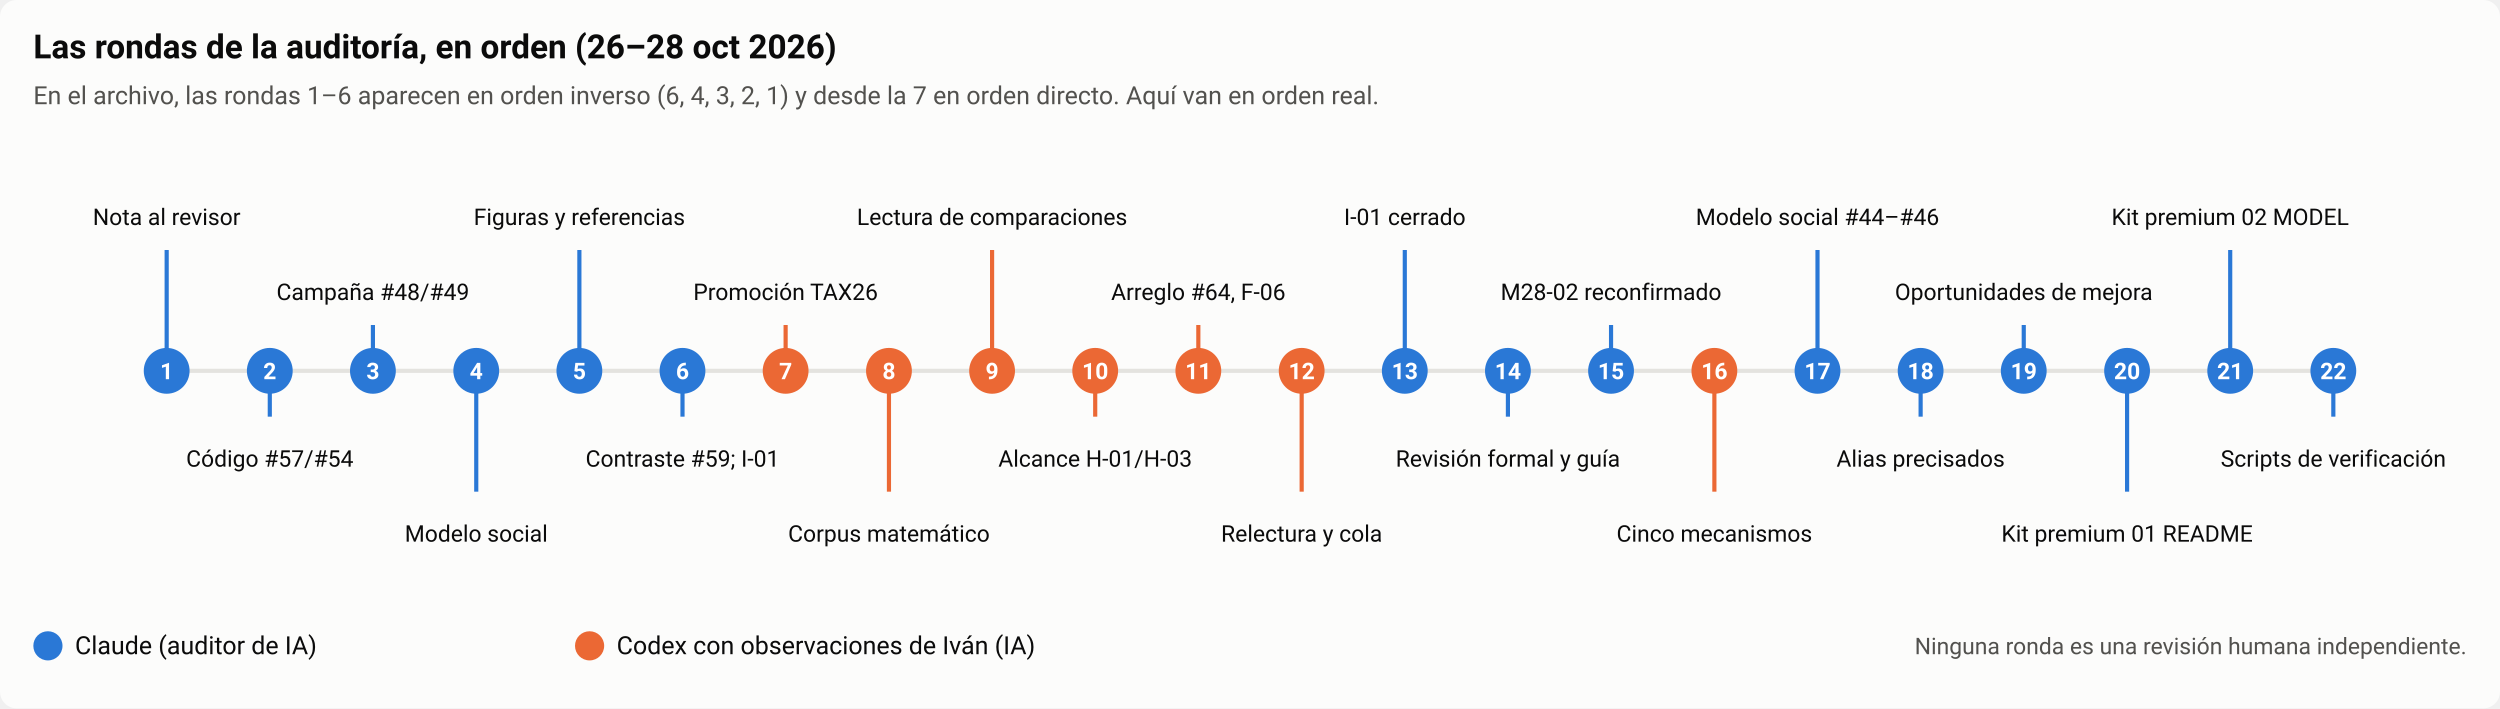
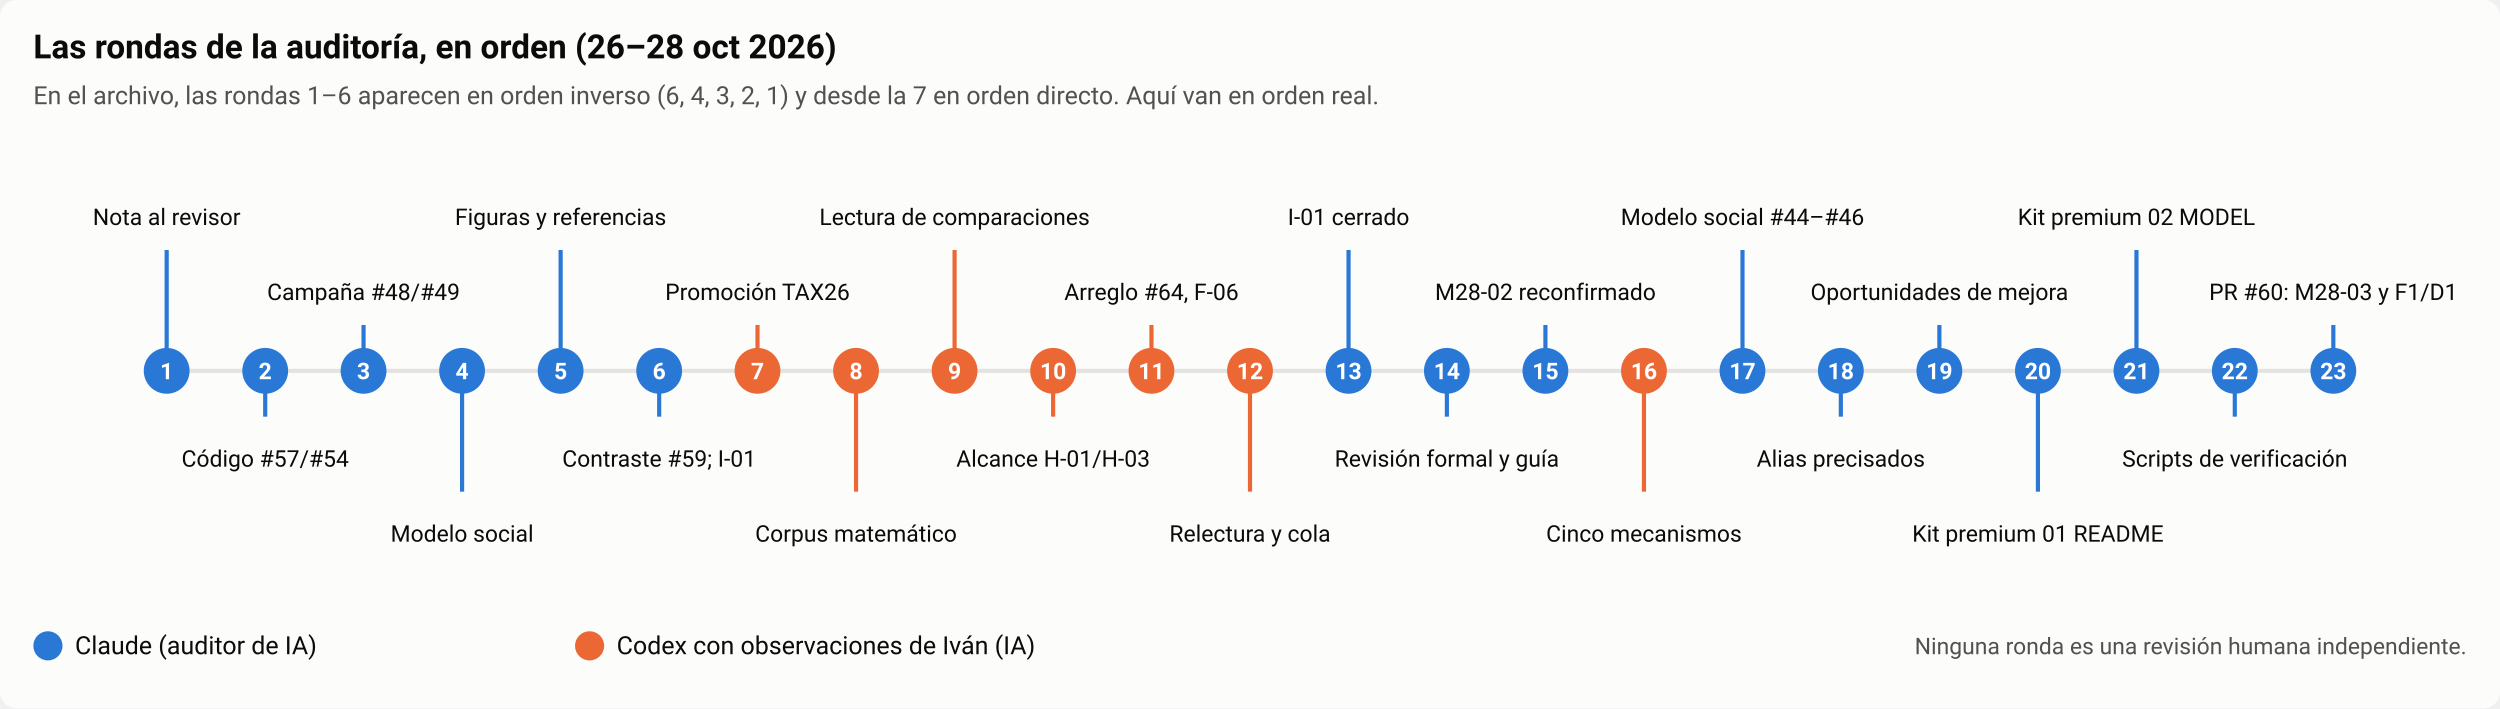
- <svg xmlns="http://www.w3.org/2000/svg" viewBox="0 0 1200 340" width="1200" height="340" role="img" aria-label="Línea de tiempo de las 22 rondas de auditoría y su autor">
+ <svg xmlns="http://www.w3.org/2000/svg" viewBox="0 0 1200 340" width="1200" height="340" role="img" aria-label="Línea de tiempo de las 23 rondas de auditoría y su autor">
  <style>
  .ink{fill:#0b0b0b}.ink2{fill:#52514e}.bg{fill:#fcfcfb}.grid{stroke:#e4e3df}
  .s0{fill:#2a78d6}.s1{fill:#eb6834}.s2{fill:#1baf7a}.s3{fill:#eda100}.s4{fill:#e87ba4}
  .a0{fill:#2a78d6}.a1{fill:#eb6834}.a0s{stroke:#2a78d6}.a1s{stroke:#eb6834}
  text{font-family:system-ui,-apple-system,Segoe UI,Roboto,sans-serif}
  @media (prefers-color-scheme: dark){
    .ink{fill:#f0efec}.ink2{fill:#c3c2b7}.bg{fill:#1a1a19}.grid{stroke:#383835}
    .s0{fill:#3987e5}.s1{fill:#d95926}.s2{fill:#199e70}.s3{fill:#c98500}.s4{fill:#d55181}
    .a0{fill:#3987e5}.a1{fill:#d95926}.a0s{stroke:#3987e5}.a1s{stroke:#d95926}
  }
</style>
  <rect class="bg" width="1200" height="340" rx="8" />
  <text class="ink" x="16" y="28" font-size="16" font-weight="600">Las rondas de la auditoría, en orden (26–28 oct 2026)</text>
  <text class="ink2" x="16" y="50" font-size="12">En el archivo, las rondas 1–6 aparecen en orden inverso (6, 4, 3, 2, 1) y desde la 7 en orden directo. Aquí van en orden real.</text>
  <line class="grid" x1="80" x2="1120" y1="178" y2="178" stroke-width="2" />
  <line class="a0s" x1="80.0" x2="80.0" y1="178" y2="120" stroke-width="2" />
  <circle class="a0" cx="80.0" cy="178" r="11" />
  <text x="80.0" y="182" font-size="11" font-weight="700" text-anchor="middle" fill="#fff">1</text>
  <text class="ink" x="80.0" y="108" font-size="11" text-anchor="middle">Nota al revisor</text>
-   <line class="a0s" x1="129.5" x2="129.5" y1="178" y2="200" stroke-width="2" />
-   <circle class="a0" cx="129.5" cy="178" r="11" />
-   <text x="129.5" y="182" font-size="11" font-weight="700" text-anchor="middle" fill="#fff">2</text>
-   <text class="ink" x="129.5" y="224" font-size="11" text-anchor="middle">Código #57/#54</text>
-   <line class="a0s" x1="179.0" x2="179.0" y1="178" y2="156" stroke-width="2" />
-   <circle class="a0" cx="179.0" cy="178" r="11" />
-   <text x="179.0" y="182" font-size="11" font-weight="700" text-anchor="middle" fill="#fff">3</text>
-   <text class="ink" x="179.0" y="144" font-size="11" text-anchor="middle">Campaña #48/#49</text>
-   <line class="a0s" x1="228.6" x2="228.6" y1="178" y2="236" stroke-width="2" />
-   <circle class="a0" cx="228.6" cy="178" r="11" />
-   <text x="228.6" y="182" font-size="11" font-weight="700" text-anchor="middle" fill="#fff">4</text>
-   <text class="ink" x="228.6" y="260" font-size="11" text-anchor="middle">Modelo social</text>
-   <line class="a0s" x1="278.1" x2="278.1" y1="178" y2="120" stroke-width="2" />
-   <circle class="a0" cx="278.1" cy="178" r="11" />
-   <text x="278.1" y="182" font-size="11" font-weight="700" text-anchor="middle" fill="#fff">5</text>
-   <text class="ink" x="278.1" y="108" font-size="11" text-anchor="middle">Figuras y referencias</text>
-   <line class="a0s" x1="327.6" x2="327.6" y1="178" y2="200" stroke-width="2" />
-   <circle class="a0" cx="327.6" cy="178" r="11" />
-   <text x="327.6" y="182" font-size="11" font-weight="700" text-anchor="middle" fill="#fff">6</text>
-   <text class="ink" x="327.6" y="224" font-size="11" text-anchor="middle">Contraste #59; I-01</text>
-   <line class="a1s" x1="377.1" x2="377.1" y1="178" y2="156" stroke-width="2" />
-   <circle class="a1" cx="377.1" cy="178" r="11" />
-   <text x="377.1" y="182" font-size="11" font-weight="700" text-anchor="middle" fill="#fff">7</text>
-   <text class="ink" x="377.1" y="144" font-size="11" text-anchor="middle">Promoción TAX26</text>
-   <line class="a1s" x1="426.7" x2="426.7" y1="178" y2="236" stroke-width="2" />
-   <circle class="a1" cx="426.7" cy="178" r="11" />
-   <text x="426.7" y="182" font-size="11" font-weight="700" text-anchor="middle" fill="#fff">8</text>
-   <text class="ink" x="426.7" y="260" font-size="11" text-anchor="middle">Corpus matemático</text>
-   <line class="a1s" x1="476.2" x2="476.2" y1="178" y2="120" stroke-width="2" />
-   <circle class="a1" cx="476.2" cy="178" r="11" />
-   <text x="476.2" y="182" font-size="11" font-weight="700" text-anchor="middle" fill="#fff">9</text>
-   <text class="ink" x="476.2" y="108" font-size="11" text-anchor="middle">Lectura de comparaciones</text>
-   <line class="a1s" x1="525.7" x2="525.7" y1="178" y2="200" stroke-width="2" />
-   <circle class="a1" cx="525.7" cy="178" r="11" />
-   <text x="525.7" y="182" font-size="11" font-weight="700" text-anchor="middle" fill="#fff">10</text>
-   <text class="ink" x="525.7" y="224" font-size="11" text-anchor="middle">Alcance H-01/H-03</text>
-   <line class="a1s" x1="575.2" x2="575.2" y1="178" y2="156" stroke-width="2" />
-   <circle class="a1" cx="575.2" cy="178" r="11" />
-   <text x="575.2" y="182" font-size="11" font-weight="700" text-anchor="middle" fill="#fff">11</text>
-   <text class="ink" x="575.2" y="144" font-size="11" text-anchor="middle">Arreglo #64, F-06</text>
-   <line class="a1s" x1="624.8" x2="624.8" y1="178" y2="236" stroke-width="2" />
-   <circle class="a1" cx="624.8" cy="178" r="11" />
-   <text x="624.8" y="182" font-size="11" font-weight="700" text-anchor="middle" fill="#fff">12</text>
-   <text class="ink" x="624.8" y="260" font-size="11" text-anchor="middle">Relectura y cola</text>
-   <line class="a0s" x1="674.3" x2="674.3" y1="178" y2="120" stroke-width="2" />
-   <circle class="a0" cx="674.3" cy="178" r="11" />
-   <text x="674.3" y="182" font-size="11" font-weight="700" text-anchor="middle" fill="#fff">13</text>
-   <text class="ink" x="674.3" y="108" font-size="11" text-anchor="middle">I-01 cerrado</text>
-   <line class="a0s" x1="723.8" x2="723.8" y1="178" y2="200" stroke-width="2" />
-   <circle class="a0" cx="723.8" cy="178" r="11" />
-   <text x="723.8" y="182" font-size="11" font-weight="700" text-anchor="middle" fill="#fff">14</text>
-   <text class="ink" x="723.8" y="224" font-size="11" text-anchor="middle">Revisión formal y guía</text>
-   <line class="a0s" x1="773.3" x2="773.3" y1="178" y2="156" stroke-width="2" />
-   <circle class="a0" cx="773.3" cy="178" r="11" />
-   <text x="773.3" y="182" font-size="11" font-weight="700" text-anchor="middle" fill="#fff">15</text>
-   <text class="ink" x="773.3" y="144" font-size="11" text-anchor="middle">M28-02 reconfirmado</text>
-   <line class="a1s" x1="822.9" x2="822.9" y1="178" y2="236" stroke-width="2" />
-   <circle class="a1" cx="822.9" cy="178" r="11" />
-   <text x="822.9" y="182" font-size="11" font-weight="700" text-anchor="middle" fill="#fff">16</text>
-   <text class="ink" x="822.9" y="260" font-size="11" text-anchor="middle">Cinco mecanismos</text>
-   <line class="a0s" x1="872.4" x2="872.4" y1="178" y2="120" stroke-width="2" />
-   <circle class="a0" cx="872.4" cy="178" r="11" />
-   <text x="872.4" y="182" font-size="11" font-weight="700" text-anchor="middle" fill="#fff">17</text>
-   <text class="ink" x="872.4" y="108" font-size="11" text-anchor="middle">Modelo social #44–#46</text>
-   <line class="a0s" x1="921.9" x2="921.9" y1="178" y2="200" stroke-width="2" />
-   <circle class="a0" cx="921.9" cy="178" r="11" />
-   <text x="921.9" y="182" font-size="11" font-weight="700" text-anchor="middle" fill="#fff">18</text>
-   <text class="ink" x="921.9" y="224" font-size="11" text-anchor="middle">Alias precisados</text>
-   <line class="a0s" x1="971.4" x2="971.4" y1="178" y2="156" stroke-width="2" />
-   <circle class="a0" cx="971.4" cy="178" r="11" />
-   <text x="971.4" y="182" font-size="11" font-weight="700" text-anchor="middle" fill="#fff">19</text>
-   <text class="ink" x="971.4" y="144" font-size="11" text-anchor="middle">Oportunidades de mejora</text>
-   <line class="a0s" x1="1021.0" x2="1021.0" y1="178" y2="236" stroke-width="2" />
-   <circle class="a0" cx="1021.0" cy="178" r="11" />
-   <text x="1021.0" y="182" font-size="11" font-weight="700" text-anchor="middle" fill="#fff">20</text>
-   <text class="ink" x="1021.0" y="260" font-size="11" text-anchor="middle">Kit premium 01 README</text>
-   <line class="a0s" x1="1070.5" x2="1070.5" y1="178" y2="120" stroke-width="2" />
-   <circle class="a0" cx="1070.5" cy="178" r="11" />
-   <text x="1070.5" y="182" font-size="11" font-weight="700" text-anchor="middle" fill="#fff">21</text>
-   <text class="ink" x="1070.5" y="108" font-size="11" text-anchor="middle">Kit premium 02 MODEL</text>
-   <line class="a0s" x1="1120.0" x2="1120.0" y1="178" y2="200" stroke-width="2" />
+   <line class="a0s" x1="127.3" x2="127.3" y1="178" y2="200" stroke-width="2" />
+   <circle class="a0" cx="127.3" cy="178" r="11" />
+   <text x="127.3" y="182" font-size="11" font-weight="700" text-anchor="middle" fill="#fff">2</text>
+   <text class="ink" x="127.3" y="224" font-size="11" text-anchor="middle">Código #57/#54</text>
+   <line class="a0s" x1="174.5" x2="174.5" y1="178" y2="156" stroke-width="2" />
+   <circle class="a0" cx="174.5" cy="178" r="11" />
+   <text x="174.5" y="182" font-size="11" font-weight="700" text-anchor="middle" fill="#fff">3</text>
+   <text class="ink" x="174.5" y="144" font-size="11" text-anchor="middle">Campaña #48/#49</text>
+   <line class="a0s" x1="221.8" x2="221.8" y1="178" y2="236" stroke-width="2" />
+   <circle class="a0" cx="221.8" cy="178" r="11" />
+   <text x="221.8" y="182" font-size="11" font-weight="700" text-anchor="middle" fill="#fff">4</text>
+   <text class="ink" x="221.8" y="260" font-size="11" text-anchor="middle">Modelo social</text>
+   <line class="a0s" x1="269.1" x2="269.1" y1="178" y2="120" stroke-width="2" />
+   <circle class="a0" cx="269.1" cy="178" r="11" />
+   <text x="269.1" y="182" font-size="11" font-weight="700" text-anchor="middle" fill="#fff">5</text>
+   <text class="ink" x="269.1" y="108" font-size="11" text-anchor="middle">Figuras y referencias</text>
+   <line class="a0s" x1="316.4" x2="316.4" y1="178" y2="200" stroke-width="2" />
+   <circle class="a0" cx="316.4" cy="178" r="11" />
+   <text x="316.4" y="182" font-size="11" font-weight="700" text-anchor="middle" fill="#fff">6</text>
+   <text class="ink" x="316.4" y="224" font-size="11" text-anchor="middle">Contraste #59; I-01</text>
+   <line class="a1s" x1="363.6" x2="363.6" y1="178" y2="156" stroke-width="2" />
+   <circle class="a1" cx="363.6" cy="178" r="11" />
+   <text x="363.6" y="182" font-size="11" font-weight="700" text-anchor="middle" fill="#fff">7</text>
+   <text class="ink" x="363.6" y="144" font-size="11" text-anchor="middle">Promoción TAX26</text>
+   <line class="a1s" x1="410.9" x2="410.9" y1="178" y2="236" stroke-width="2" />
+   <circle class="a1" cx="410.9" cy="178" r="11" />
+   <text x="410.9" y="182" font-size="11" font-weight="700" text-anchor="middle" fill="#fff">8</text>
+   <text class="ink" x="410.9" y="260" font-size="11" text-anchor="middle">Corpus matemático</text>
+   <line class="a1s" x1="458.2" x2="458.2" y1="178" y2="120" stroke-width="2" />
+   <circle class="a1" cx="458.2" cy="178" r="11" />
+   <text x="458.2" y="182" font-size="11" font-weight="700" text-anchor="middle" fill="#fff">9</text>
+   <text class="ink" x="458.2" y="108" font-size="11" text-anchor="middle">Lectura de comparaciones</text>
+   <line class="a1s" x1="505.5" x2="505.5" y1="178" y2="200" stroke-width="2" />
+   <circle class="a1" cx="505.5" cy="178" r="11" />
+   <text x="505.5" y="182" font-size="11" font-weight="700" text-anchor="middle" fill="#fff">10</text>
+   <text class="ink" x="505.5" y="224" font-size="11" text-anchor="middle">Alcance H-01/H-03</text>
+   <line class="a1s" x1="552.7" x2="552.7" y1="178" y2="156" stroke-width="2" />
+   <circle class="a1" cx="552.7" cy="178" r="11" />
+   <text x="552.7" y="182" font-size="11" font-weight="700" text-anchor="middle" fill="#fff">11</text>
+   <text class="ink" x="552.7" y="144" font-size="11" text-anchor="middle">Arreglo #64, F-06</text>
+   <line class="a1s" x1="600.0" x2="600.0" y1="178" y2="236" stroke-width="2" />
+   <circle class="a1" cx="600.0" cy="178" r="11" />
+   <text x="600.0" y="182" font-size="11" font-weight="700" text-anchor="middle" fill="#fff">12</text>
+   <text class="ink" x="600.0" y="260" font-size="11" text-anchor="middle">Relectura y cola</text>
+   <line class="a0s" x1="647.3" x2="647.3" y1="178" y2="120" stroke-width="2" />
+   <circle class="a0" cx="647.3" cy="178" r="11" />
+   <text x="647.3" y="182" font-size="11" font-weight="700" text-anchor="middle" fill="#fff">13</text>
+   <text class="ink" x="647.3" y="108" font-size="11" text-anchor="middle">I-01 cerrado</text>
+   <line class="a0s" x1="694.5" x2="694.5" y1="178" y2="200" stroke-width="2" />
+   <circle class="a0" cx="694.5" cy="178" r="11" />
+   <text x="694.5" y="182" font-size="11" font-weight="700" text-anchor="middle" fill="#fff">14</text>
+   <text class="ink" x="694.5" y="224" font-size="11" text-anchor="middle">Revisión formal y guía</text>
+   <line class="a0s" x1="741.8" x2="741.8" y1="178" y2="156" stroke-width="2" />
+   <circle class="a0" cx="741.8" cy="178" r="11" />
+   <text x="741.8" y="182" font-size="11" font-weight="700" text-anchor="middle" fill="#fff">15</text>
+   <text class="ink" x="741.8" y="144" font-size="11" text-anchor="middle">M28-02 reconfirmado</text>
+   <line class="a1s" x1="789.1" x2="789.1" y1="178" y2="236" stroke-width="2" />
+   <circle class="a1" cx="789.1" cy="178" r="11" />
+   <text x="789.1" y="182" font-size="11" font-weight="700" text-anchor="middle" fill="#fff">16</text>
+   <text class="ink" x="789.1" y="260" font-size="11" text-anchor="middle">Cinco mecanismos</text>
+   <line class="a0s" x1="836.4" x2="836.4" y1="178" y2="120" stroke-width="2" />
+   <circle class="a0" cx="836.4" cy="178" r="11" />
+   <text x="836.4" y="182" font-size="11" font-weight="700" text-anchor="middle" fill="#fff">17</text>
+   <text class="ink" x="836.4" y="108" font-size="11" text-anchor="middle">Modelo social #44–#46</text>
+   <line class="a0s" x1="883.6" x2="883.6" y1="178" y2="200" stroke-width="2" />
+   <circle class="a0" cx="883.6" cy="178" r="11" />
+   <text x="883.6" y="182" font-size="11" font-weight="700" text-anchor="middle" fill="#fff">18</text>
+   <text class="ink" x="883.6" y="224" font-size="11" text-anchor="middle">Alias precisados</text>
+   <line class="a0s" x1="930.9" x2="930.9" y1="178" y2="156" stroke-width="2" />
+   <circle class="a0" cx="930.9" cy="178" r="11" />
+   <text x="930.9" y="182" font-size="11" font-weight="700" text-anchor="middle" fill="#fff">19</text>
+   <text class="ink" x="930.9" y="144" font-size="11" text-anchor="middle">Oportunidades de mejora</text>
+   <line class="a0s" x1="978.2" x2="978.2" y1="178" y2="236" stroke-width="2" />
+   <circle class="a0" cx="978.2" cy="178" r="11" />
+   <text x="978.2" y="182" font-size="11" font-weight="700" text-anchor="middle" fill="#fff">20</text>
+   <text class="ink" x="978.2" y="260" font-size="11" text-anchor="middle">Kit premium 01 README</text>
+   <line class="a0s" x1="1025.5" x2="1025.5" y1="178" y2="120" stroke-width="2" />
+   <circle class="a0" cx="1025.5" cy="178" r="11" />
+   <text x="1025.5" y="182" font-size="11" font-weight="700" text-anchor="middle" fill="#fff">21</text>
+   <text class="ink" x="1025.5" y="108" font-size="11" text-anchor="middle">Kit premium 02 MODEL</text>
+   <line class="a0s" x1="1072.7" x2="1072.7" y1="178" y2="200" stroke-width="2" />
+   <circle class="a0" cx="1072.7" cy="178" r="11" />
+   <text x="1072.7" y="182" font-size="11" font-weight="700" text-anchor="middle" fill="#fff">22</text>
+   <text class="ink" x="1072.7" y="224" font-size="11" text-anchor="middle">Scripts de verificación</text>
+   <line class="a0s" x1="1120.0" x2="1120.0" y1="178" y2="156" stroke-width="2" />
  <circle class="a0" cx="1120.0" cy="178" r="11" />
-   <text x="1120.0" y="182" font-size="11" font-weight="700" text-anchor="middle" fill="#fff">22</text>
-   <text class="ink" x="1120.0" y="224" font-size="11" text-anchor="middle">Scripts de verificación</text>
+   <text x="1120.0" y="182" font-size="11" font-weight="700" text-anchor="middle" fill="#fff">23</text>
+   <text class="ink" x="1120.0" y="144" font-size="11" text-anchor="middle">PR #60: M28-03 y F1/D1</text>
  <circle class="a0" cx="23" cy="310" r="7" />
  <text class="ink" x="36" y="314" font-size="12">Claude (auditor de IA)</text>
  <circle class="a1" cx="283" cy="310" r="7" />
  <text class="ink" x="296" y="314" font-size="12">Codex con observaciones de Iván (IA)</text>
  <text class="ink2" x="1184" y="314" font-size="11" text-anchor="end">Ninguna ronda es una revisión humana independiente.</text>
</svg>
